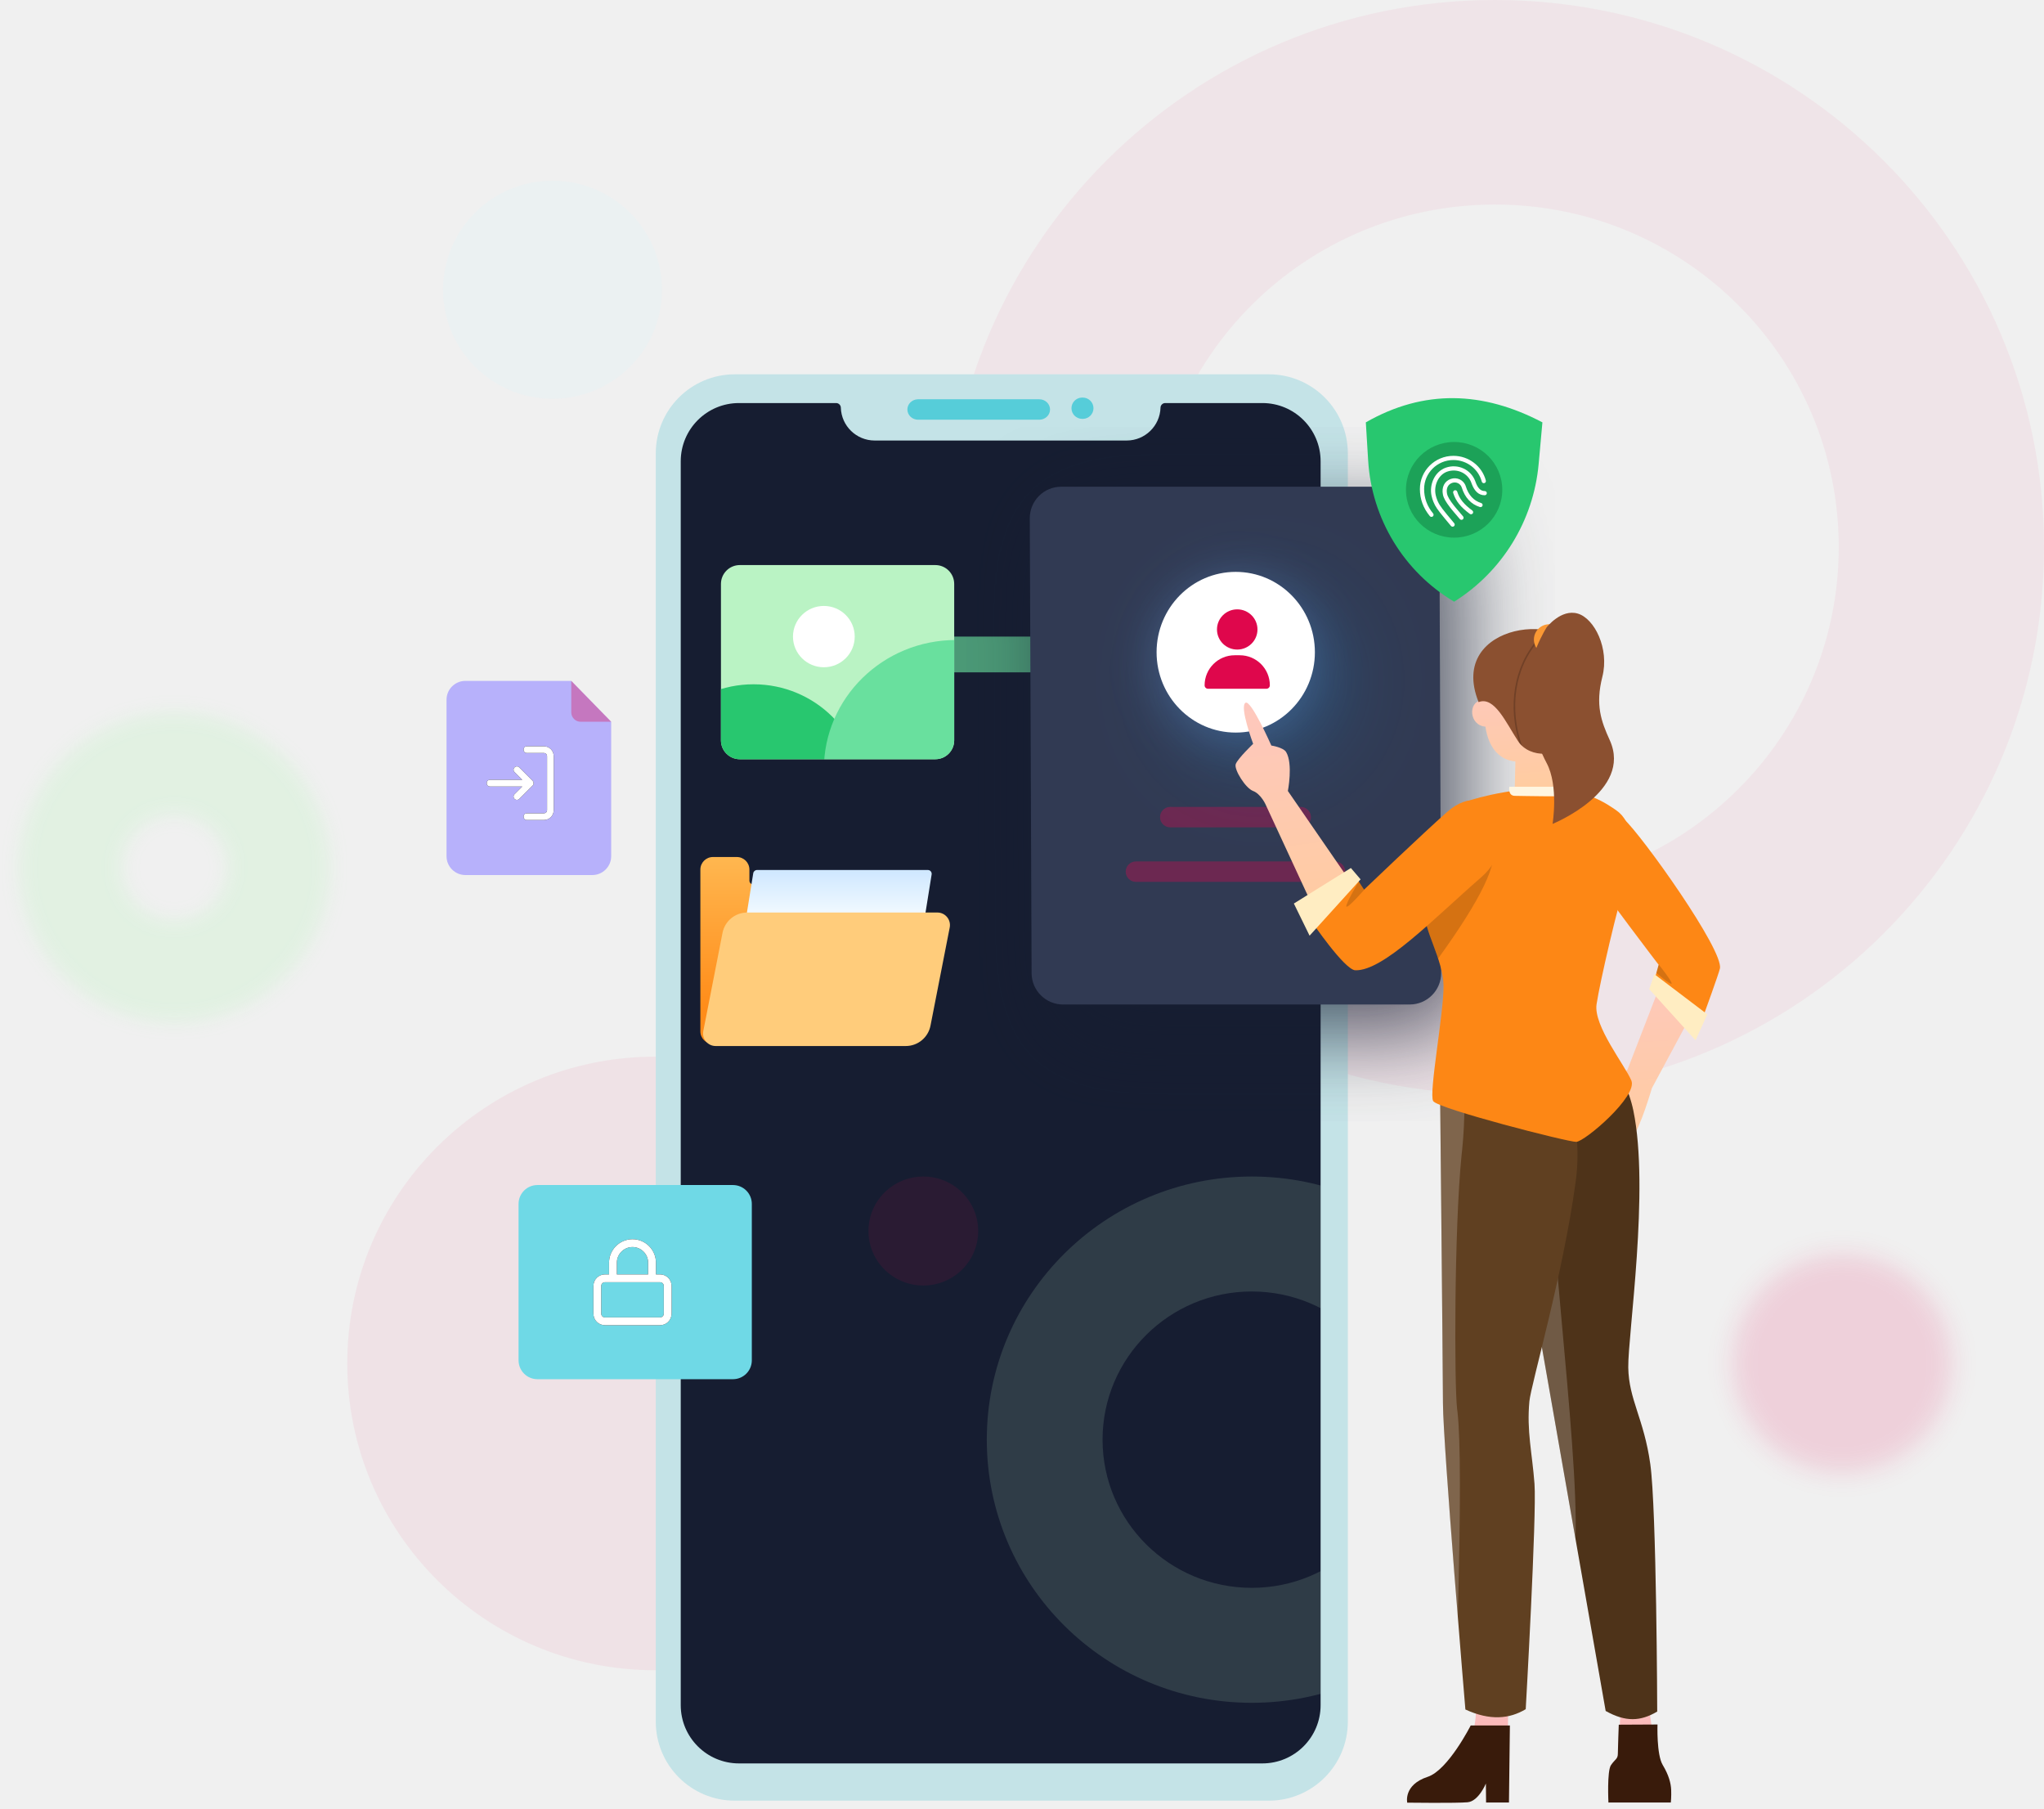
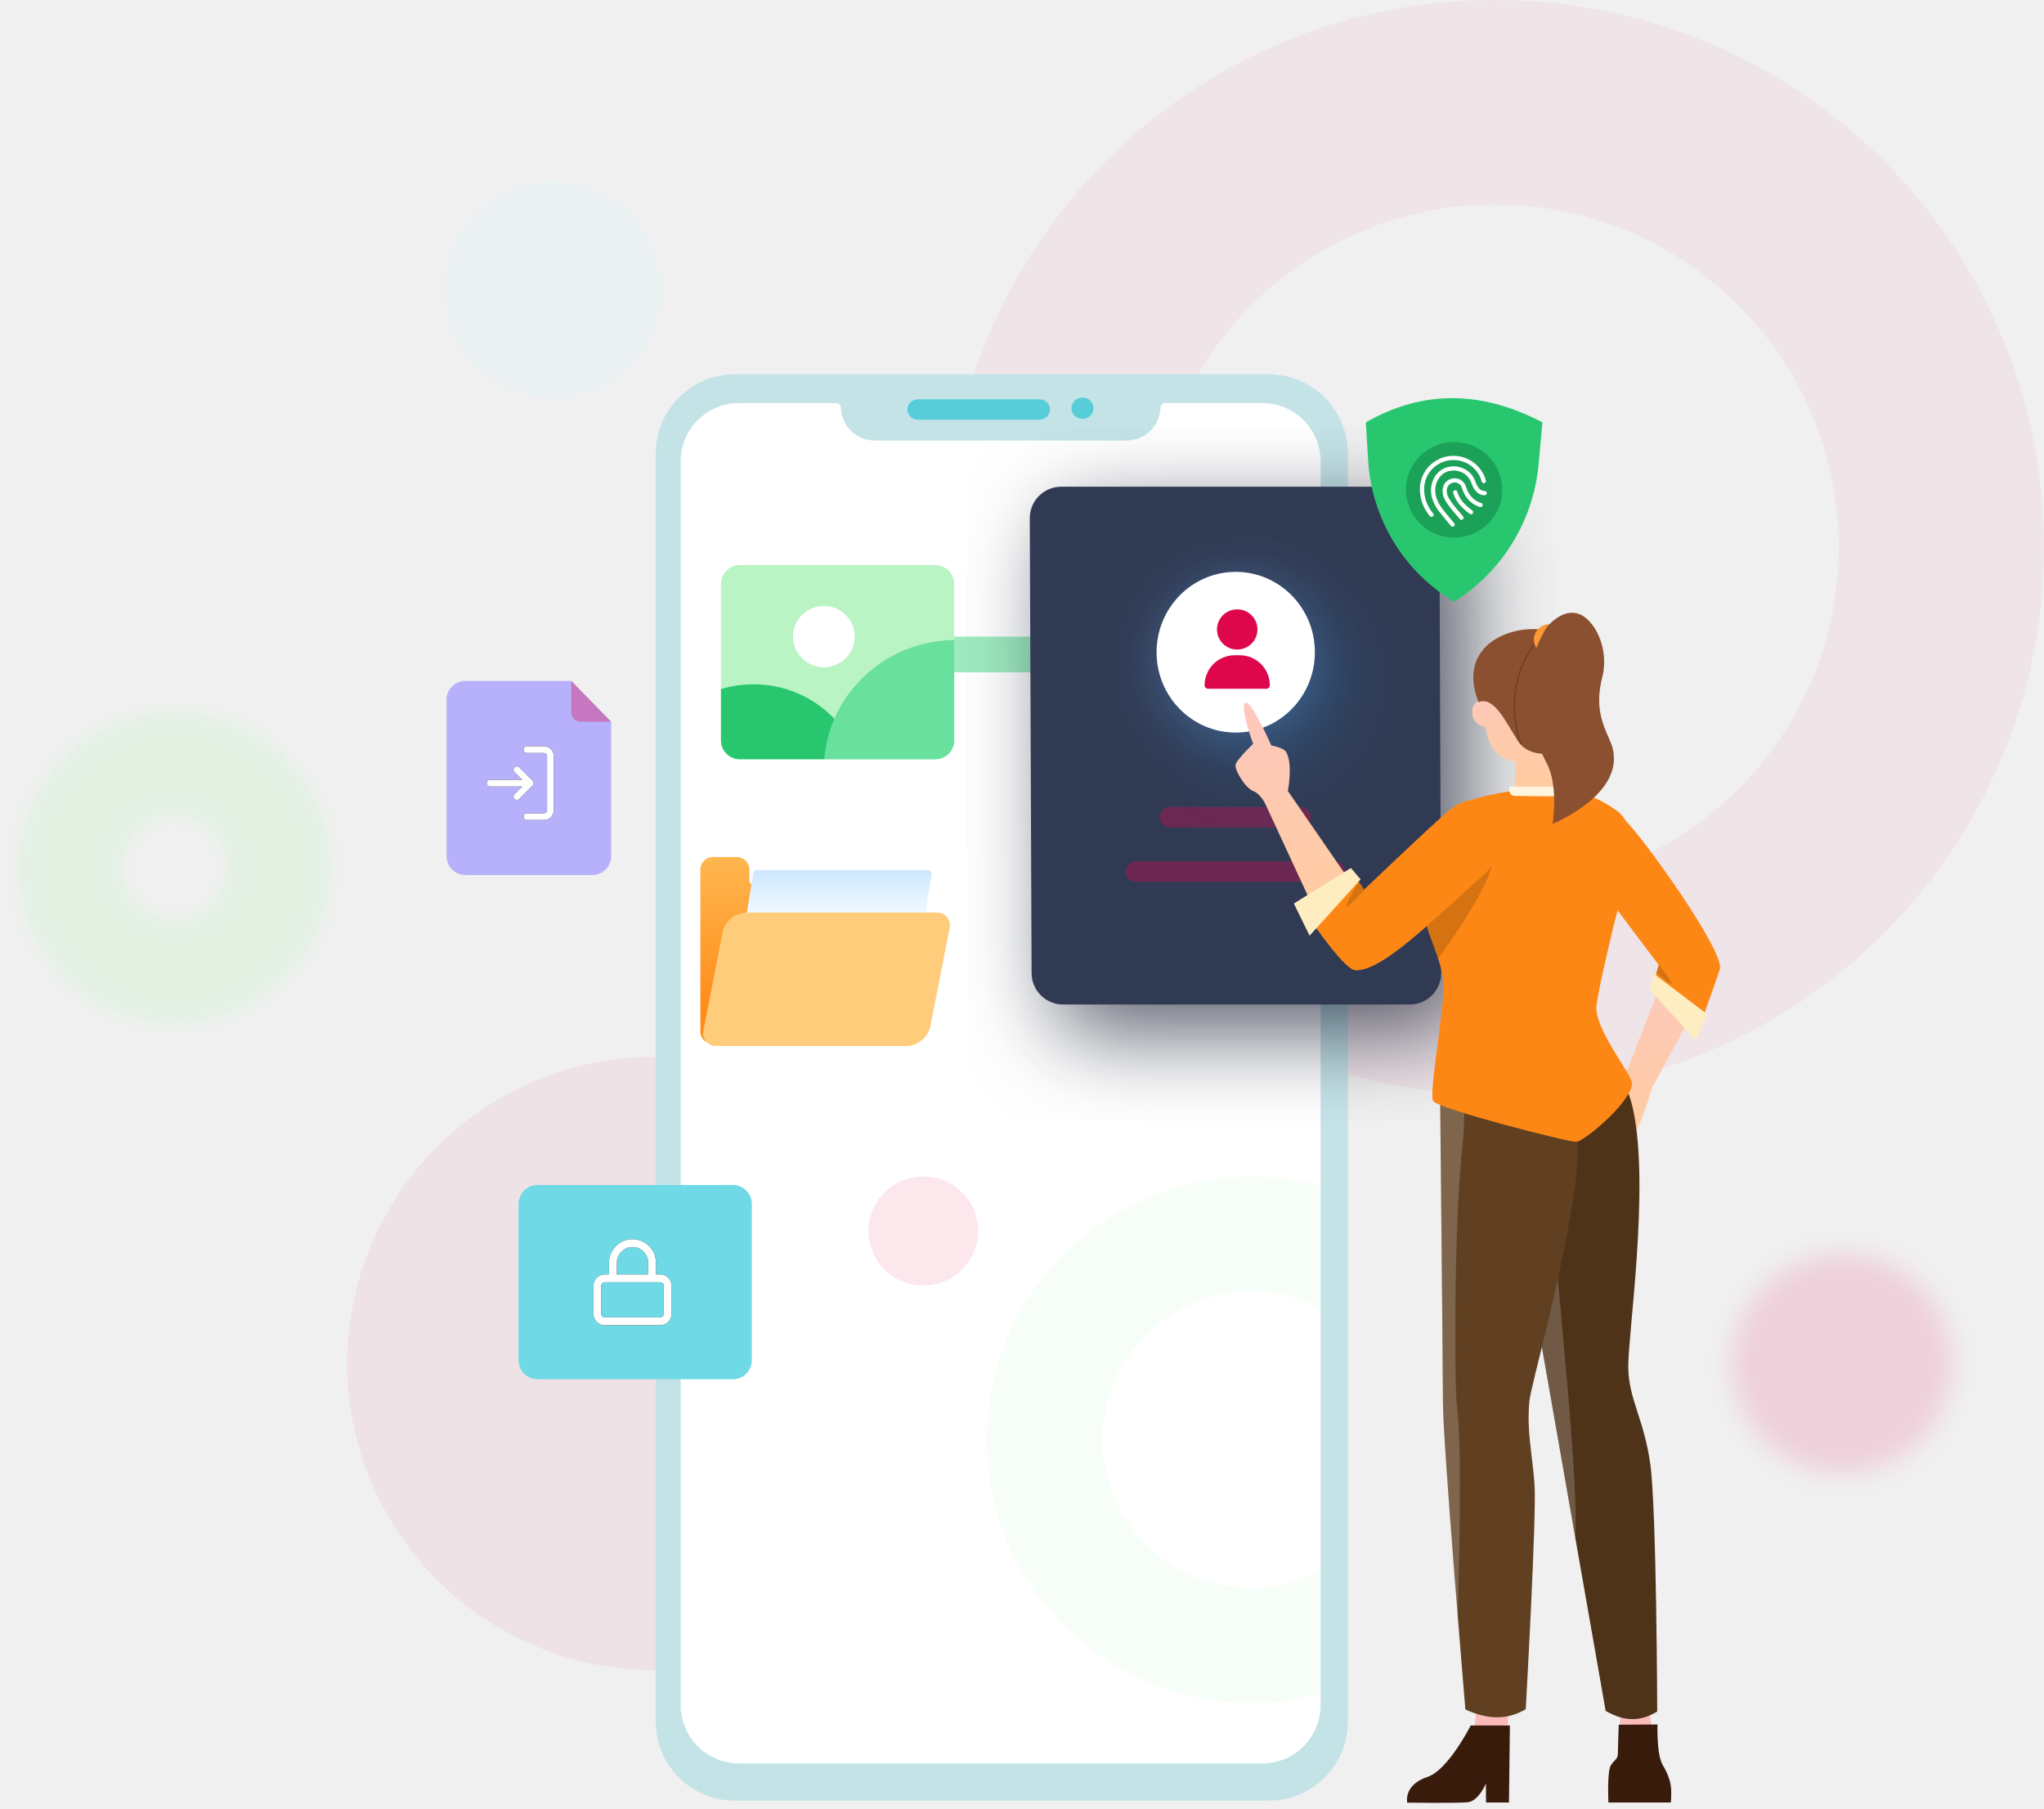
<svg xmlns="http://www.w3.org/2000/svg" width="650" height="575" viewBox="0 0 650 575" fill="none">
  <g id="Illustration">
    <g id="Shape">
      <path id="Oval" opacity="0.053" fill-rule="evenodd" clip-rule="evenodd" d="M650 173.93C650 77.871 571.829 0 475.402 0C378.974 0 300.804 77.871 300.804 173.93C300.804 269.988 378.974 347.859 475.402 347.859C571.829 347.859 650 269.988 650 173.93ZM366.074 173.93C366.074 113.781 415.022 65.02 475.402 65.02C535.782 65.02 584.729 113.781 584.729 173.93C584.729 234.078 535.782 282.839 475.402 282.839C415.022 282.839 366.074 234.078 366.074 173.93Z" fill="#df074c" />
      <g id="Oval_2" opacity="0.141" filter="url(#filter0_f)">
        <path fill-rule="evenodd" clip-rule="evenodd" d="M104.993 275.795C104.993 248.563 82.833 226.488 55.497 226.488C28.16 226.488 6 248.563 6 275.795C6 303.027 28.16 325.102 55.497 325.102C82.833 325.102 104.993 303.027 104.993 275.795ZM38.635 275.795C38.635 266.518 46.184 258.998 55.497 258.998C64.809 258.998 72.358 266.518 72.358 275.795C72.358 285.072 64.809 292.592 55.497 292.592C46.184 292.592 38.635 285.072 38.635 275.795Z" fill="#8BF78F" />
      </g>
      <ellipse id="Oval_3" cx="208.338" cy="433.469" rx="97.905" ry="97.531" fill="#df074c" fill-opacity="0.061" />
      <ellipse id="Oval_4" opacity="0.141" cx="175.702" cy="92.112" rx="34.811" ry="34.678" fill="#CEF5FF" />
      <g id="Oval_5" filter="url(#filter1_f)">
        <ellipse cx="585.818" cy="433.469" rx="34.811" ry="34.678" fill="#df074c" fill-opacity="0.136" />
      </g>
    </g>
    <g id="File Organizer">
      <g id="Phone3">
        <path id="Rectangle" fill-rule="evenodd" clip-rule="evenodd" d="M208.539 144.137C208.539 130.254 219.793 119 233.676 119H403.481C417.364 119 428.618 130.254 428.618 144.137V547.336C428.618 561.218 417.364 572.473 403.481 572.473H233.676C219.793 572.473 208.539 561.218 208.539 547.336V144.137Z" fill="#C4E3E7" />
        <g id="Group 48">
-           <path id="Rectangle_2" fill-rule="evenodd" clip-rule="evenodd" d="M216.477 146.66C216.477 136.431 224.769 128.138 234.999 128.138H265.888C266.701 128.138 267.366 128.784 267.39 129.597V129.597C267.559 135.419 272.328 140.051 278.153 140.051H358.284C364.108 140.051 368.877 135.419 369.047 129.597V129.597C369.07 128.784 369.736 128.138 370.548 128.138H401.438C411.667 128.138 419.96 136.431 419.96 146.66V542.105C419.96 552.334 411.667 560.627 401.438 560.627H234.999C224.769 560.627 216.477 552.334 216.477 542.105V146.66Z" fill="#161D31" />
+           <path id="Rectangle_2" fill-rule="evenodd" clip-rule="evenodd" d="M216.477 146.66C216.477 136.431 224.769 128.138 234.999 128.138H265.888C266.701 128.138 267.366 128.784 267.39 129.597V129.597C267.559 135.419 272.328 140.051 278.153 140.051H358.284C364.108 140.051 368.877 135.419 369.047 129.597V129.597C369.07 128.784 369.736 128.138 370.548 128.138H401.438C411.667 128.138 419.96 136.431 419.96 146.66V542.105C419.96 552.334 411.667 560.627 401.438 560.627H234.999C224.769 560.627 216.477 552.334 216.477 542.105V146.66Z" fill="#fff" />
          <mask id="mask0" mask-type="alpha" maskUnits="userSpaceOnUse" x="216" y="128" width="204" height="433">
            <path id="Rectangle_3" fill-rule="evenodd" clip-rule="evenodd" d="M216.477 146.66C216.477 136.431 224.769 128.138 234.999 128.138H265.888C266.701 128.138 267.366 128.784 267.39 129.597V129.597C267.559 135.419 272.328 140.051 278.153 140.051H358.284C364.108 140.051 368.877 135.419 369.047 129.597V129.597C369.07 128.784 369.736 128.138 370.548 128.138H401.438C411.667 128.138 419.96 136.431 419.96 146.66V542.105C419.96 552.334 411.667 560.627 401.438 560.627H234.999C224.769 560.627 216.477 552.334 216.477 542.105V146.66Z" fill="white" />
          </mask>
          <g mask="url(#mask0)">
            <ellipse id="Oval_6" opacity="0.099" cx="293.623" cy="391.368" rx="17.453" ry="17.328" fill="#df074c" />
            <path id="Oval_7" opacity="0.141" fill-rule="evenodd" clip-rule="evenodd" d="M398.068 374.04C444.606 374.04 482.333 411.496 482.333 457.7C482.333 503.904 444.606 541.359 398.068 541.359C351.53 541.359 313.803 503.904 313.803 457.7C313.803 411.496 351.53 374.04 398.068 374.04ZM398.068 410.59C371.862 410.59 350.618 431.682 350.618 457.7C350.618 483.717 371.862 504.809 398.068 504.809C424.274 504.809 445.518 483.717 445.518 457.7C445.518 431.682 424.274 410.59 398.068 410.59Z" fill="#C8F5D0" />
            <path id="Rectangle_4" fill-rule="evenodd" clip-rule="evenodd" d="M241.264 208.075C241.264 204.934 243.809 202.389 246.949 202.389H391.019C394.159 202.389 396.704 204.934 396.704 208.075V208.075C396.704 211.215 394.159 213.76 391.019 213.76H246.949C243.809 213.76 241.264 211.215 241.264 208.075V208.075Z" fill="#68DE9E" fill-opacity="0.642" />
          </g>
        </g>
        <path id="Path" d="M330.508 126.939C332.39 126.939 333.916 128.394 333.916 130.188C333.916 131.942 332.457 133.372 330.632 133.435L330.508 133.437H291.962C290.08 133.437 288.554 131.982 288.554 130.188C288.554 128.433 290.013 127.004 291.838 126.941L291.962 126.939H330.508Z" fill="#56CDD9" />
        <path id="Path_2" d="M344.322 126.397C346.205 126.397 347.731 127.913 347.731 129.782C347.731 131.609 346.272 133.099 344.447 133.164L344.322 133.166H344.143C342.261 133.166 340.734 131.651 340.734 129.782C340.734 127.954 342.193 126.465 344.018 126.4L344.143 126.397H344.322Z" fill="#56CDD9" />
      </g>
      <g id="Icon54">
        <g id="Group 37">
          <path id="Rectangle_5" fill-rule="evenodd" clip-rule="evenodd" d="M222.72 276.463C222.72 274.254 224.511 272.463 226.72 272.463L234.313 272.463C236.523 272.463 238.313 274.254 238.313 276.463V279.966C238.313 280.639 238.859 281.185 239.533 281.185H289.542C291.751 281.185 293.542 282.976 293.542 285.185V327.883C293.542 330.092 291.751 331.883 289.542 331.883H226.72C224.511 331.883 222.72 330.092 222.72 327.883V276.463Z" fill="url(#paint0_linear)" />
          <path id="Rectangle_6" fill-rule="evenodd" clip-rule="evenodd" d="M239.536 277.616C239.631 277.025 240.141 276.59 240.739 276.59H295.061C295.812 276.59 296.384 277.261 296.265 278.003L288.105 328.794C288.01 329.385 287.5 329.82 286.901 329.82H232.579C231.829 329.82 231.256 329.149 231.375 328.408L239.536 277.616Z" fill="url(#paint1_linear)" />
          <path id="Rectangle_7" fill-rule="evenodd" clip-rule="evenodd" d="M298.086 290.108C300.604 290.108 302.496 292.406 302.012 294.877L295.899 326.091C295.163 329.845 291.873 332.554 288.048 332.554H227.579C225.061 332.554 223.17 330.256 223.654 327.785L229.767 296.57C230.502 292.816 233.792 290.108 237.617 290.108L298.086 290.108Z" fill="#FFCC7B" />
        </g>
      </g>
      <g id="Group 28">
        <path id="Rectangle_8" fill-rule="evenodd" clip-rule="evenodd" d="M142 222.468C142 219.154 144.686 216.468 148 216.468H181.667L194.359 229.463V272.197C194.359 275.511 191.673 278.197 188.359 278.197H148C144.686 278.197 142 275.511 142 272.197V222.468Z" fill="#B7B1FB" />
        <g id="Icon">
          <path id="Mask" fill-rule="evenodd" clip-rule="evenodd" d="M176.099 257.505V240.458C176.099 238.647 174.714 237.262 172.903 237.262H167.575C166.935 237.262 166.509 237.688 166.509 238.327C166.509 238.966 166.935 239.393 167.575 239.393H172.903C173.542 239.393 173.968 239.819 173.968 240.458V257.505C173.968 258.144 173.542 258.57 172.903 258.57H167.575C166.935 258.57 166.509 258.996 166.509 259.636C166.509 260.275 166.935 260.701 167.575 260.701H172.903C174.714 260.701 176.099 259.316 176.099 257.505ZM169.599 248.555C169.706 248.875 169.706 249.194 169.599 249.408C169.599 249.514 169.493 249.621 169.386 249.727L165.124 253.989C164.91 254.202 164.591 254.308 164.378 254.308C164.165 254.308 163.845 254.202 163.632 253.989C163.205 253.563 163.205 252.923 163.632 252.497L166.083 250.047H155.853C155.213 250.047 154.787 249.621 154.787 248.981C154.787 248.342 155.213 247.916 155.853 247.916H166.083L163.632 245.465C163.205 245.039 163.205 244.4 163.632 243.974C164.058 243.548 164.697 243.548 165.124 243.974L169.386 248.236C169.439 248.289 169.466 248.342 169.493 248.395C169.519 248.449 169.546 248.502 169.599 248.555Z" fill="black" />
          <mask id="mask1" mask-type="alpha" maskUnits="userSpaceOnUse" x="154" y="237" width="23" height="24">
            <path id="Mask_2" fill-rule="evenodd" clip-rule="evenodd" d="M176.099 257.505V240.458C176.099 238.647 174.714 237.262 172.903 237.262H167.575C166.935 237.262 166.509 237.688 166.509 238.327C166.509 238.966 166.935 239.393 167.575 239.393H172.903C173.542 239.393 173.968 239.819 173.968 240.458V257.505C173.968 258.144 173.542 258.57 172.903 258.57H167.575C166.935 258.57 166.509 258.996 166.509 259.636C166.509 260.275 166.935 260.701 167.575 260.701H172.903C174.714 260.701 176.099 259.316 176.099 257.505ZM169.599 248.555C169.706 248.875 169.706 249.194 169.599 249.408C169.599 249.514 169.493 249.621 169.386 249.727L165.124 253.989C164.91 254.202 164.591 254.308 164.378 254.308C164.165 254.308 163.845 254.202 163.632 253.989C163.205 253.563 163.205 252.923 163.632 252.497L166.083 250.047H155.853C155.213 250.047 154.787 249.621 154.787 248.981C154.787 248.342 155.213 247.916 155.853 247.916H166.083L163.632 245.465C163.205 245.039 163.205 244.4 163.632 243.974C164.058 243.548 164.697 243.548 165.124 243.974L169.386 248.236C169.439 248.289 169.466 248.342 169.493 248.395C169.519 248.449 169.546 248.502 169.599 248.555Z" fill="white" />
          </mask>
          <g mask="url(#mask1)">
            <g id="Icon Color">
              <rect id="ð¨ Icon Color" x="152.656" y="236.196" width="25.575" height="25.57" fill="white" />
            </g>
          </g>
        </g>
        <path id="Path_3" opacity="0.34" d="M194.358 229.463H184.666C183.009 229.463 181.666 228.12 181.666 226.463V216.468L194.358 229.463Z" fill="#df074c" />
      </g>
      <g id="Group">
        <path id="Rectangle_9" fill-rule="evenodd" clip-rule="evenodd" d="M164.907 382.748C164.907 379.434 167.594 376.748 170.907 376.748H233.082C236.396 376.748 239.082 379.434 239.082 382.748V432.477C239.082 435.791 236.396 438.477 233.082 438.477H170.907C167.594 438.477 164.907 435.791 164.907 432.477V382.748Z" fill="#6FD9E6" />
        <g id="Icon_2">
          <path id="Mask_3" fill-rule="evenodd" clip-rule="evenodd" d="M209.841 405.159H208.598V401.43C208.598 397.328 205.241 393.972 201.138 393.972C197.036 393.972 193.679 397.328 193.679 401.43V405.159H192.436C190.322 405.159 188.706 406.774 188.706 408.888V417.589C188.706 419.702 190.322 421.317 192.436 421.317H209.841C211.954 421.317 213.57 419.702 213.57 417.589V408.888C213.57 406.774 211.954 405.159 209.841 405.159ZM196.165 401.43C196.165 398.695 198.403 396.458 201.138 396.458C203.873 396.458 206.111 398.695 206.111 401.43V405.159H196.165V401.43ZM209.841 418.831C210.587 418.831 211.084 418.334 211.084 417.589V408.888C211.084 408.142 210.587 407.645 209.841 407.645H192.436C191.69 407.645 191.192 408.142 191.192 408.888V417.589C191.192 418.334 191.69 418.831 192.436 418.831H209.841Z" fill="black" />
          <mask id="mask2" mask-type="alpha" maskUnits="userSpaceOnUse" x="188" y="393" width="26" height="29">
            <path id="Mask_4" fill-rule="evenodd" clip-rule="evenodd" d="M209.841 405.159H208.598V401.43C208.598 397.328 205.241 393.972 201.138 393.972C197.036 393.972 193.679 397.328 193.679 401.43V405.159H192.436C190.322 405.159 188.706 406.774 188.706 408.888V417.589C188.706 419.702 190.322 421.317 192.436 421.317H209.841C211.954 421.317 213.57 419.702 213.57 417.589V408.888C213.57 406.774 211.954 405.159 209.841 405.159ZM196.165 401.43C196.165 398.695 198.403 396.458 201.138 396.458C203.873 396.458 206.111 398.695 206.111 401.43V405.159H196.165V401.43ZM209.841 418.831C210.587 418.831 211.084 418.334 211.084 417.589V408.888C211.084 408.142 210.587 407.645 209.841 407.645H192.436C191.69 407.645 191.192 408.142 191.192 408.888V417.589C191.192 418.334 191.69 418.831 192.436 418.831H209.841Z" fill="white" />
          </mask>
          <g mask="url(#mask2)">
            <g id="Icon Color_2">
              <rect id="ð¨ Icon Color_2" x="186.22" y="392.729" width="29.837" height="29.832" fill="white" />
            </g>
          </g>
        </g>
      </g>
      <g id="Group 34">
        <path id="Rectangle_10" d="M229.265 185.646C229.265 182.333 231.951 179.646 235.265 179.646H297.44C300.754 179.646 303.44 182.333 303.44 185.646V235.376C303.44 238.69 300.754 241.376 297.44 241.376H235.265C231.951 241.376 229.265 238.69 229.265 235.376V185.646Z" fill="#BAF3C4" />
        <mask id="mask3" mask-type="alpha" maskUnits="userSpaceOnUse" x="229" y="179" width="75" height="63">
          <path id="Rectangle_11" d="M229.265 185.646C229.265 182.333 231.951 179.646 235.265 179.646H297.44C300.754 179.646 303.44 182.333 303.44 185.646V235.376C303.44 238.69 300.754 241.376 297.44 241.376H235.265C231.951 241.376 229.265 238.69 229.265 235.376V185.646Z" fill="white" />
        </mask>
        <g mask="url(#mask3)">
          <ellipse id="Oval_8" cx="261.989" cy="202.389" rx="9.817" ry="9.747" fill="white" />
          <ellipse id="Oval_9" cx="239.627" cy="252.747" rx="35.451" ry="35.197" fill="#28C76F" />
          <ellipse id="Oval_10" cx="303.986" cy="244.625" rx="41.996" ry="41.153" fill="#69E09E" />
        </g>
      </g>
      <g id="Group 23">
        <g id="Rectangle_12" filter="url(#filter2_d)">
          <path fill-rule="evenodd" clip-rule="evenodd" d="M327.477 164.778C327.455 159.239 331.939 154.738 337.477 154.738H447.72C453.227 154.738 457.698 159.191 457.72 164.698L458.295 309.31C458.317 314.848 453.833 319.35 448.295 319.35H338.052C332.545 319.35 328.074 314.897 328.052 309.39L327.477 164.778Z" fill="#313A53" />
        </g>
        <path id="Rectangle_13" opacity="0.34" d="M368.889 259.786C368.889 257.992 370.343 256.537 372.138 256.537H413.635C415.43 256.537 416.884 257.992 416.884 259.786V259.786C416.884 261.581 415.43 263.035 413.635 263.035H372.138C370.343 263.035 368.889 261.581 368.889 259.786V259.786Z" fill="#df074c" />
        <path id="Rectangle_14" opacity="0.34" d="M357.98 277.114C357.98 275.32 359.435 273.865 361.229 273.865H424.543C426.338 273.865 427.792 275.32 427.792 277.114V277.114C427.792 278.908 426.338 280.363 424.543 280.363H361.229C359.435 280.363 357.98 278.908 357.98 277.114V277.114Z" fill="#df074c" />
        <g id="Icon8">
          <g id="Oval_11" filter="url(#filter3_dd)">
            <ellipse cx="392.968" cy="207.357" rx="25.17" ry="25.545" fill="white" />
          </g>
          <g id="Group 70">
            <path id="Combined Shape" fill-rule="evenodd" clip-rule="evenodd" d="M393.443 206.51C396.999 206.51 399.882 203.648 399.882 200.117C399.882 196.587 396.999 193.725 393.443 193.725C389.887 193.725 387.004 196.587 387.004 200.117C387.004 203.648 389.887 206.51 393.443 206.51ZM392.631 208.32C387.35 208.32 383.069 212.601 383.069 217.881C383.069 218.485 383.559 218.974 384.162 218.974H402.724C403.327 218.974 403.817 218.485 403.817 217.881C403.817 212.601 399.536 208.32 394.255 208.32H392.631Z" fill="#df074c" />
          </g>
        </g>
      </g>
      <g id="Wom3.5">
        <g id="RArm">
          <path id="Path_4" fill-rule="evenodd" clip-rule="evenodd" d="M517.545 340.072C517.545 340.072 505.347 352.052 506.095 353.223C506.843 354.403 512.99 351.663 512.99 351.663C512.99 351.663 505.321 364.247 506.899 365.214C508.476 366.181 516.545 364.223 519.019 361.629C521.494 359.035 525.312 345.945 525.312 345.945L543.865 311.45L530.41 306.827L517.545 340.072Z" fill="url(#paint2_linear)" />
          <path id="Path_5" fill-rule="evenodd" clip-rule="evenodd" d="M505.088 276.306C510.211 284.208 527.455 306.729 527.455 306.729L526.198 311.222L542.045 322.008C542.045 322.008 546.547 309.66 546.938 307.923C548.226 302.193 522.192 265.626 516.362 260.342C507.184 252.022 497.26 264.229 505.088 276.306Z" fill="#FD8715" />
          <path id="Path_6" fill-rule="evenodd" clip-rule="evenodd" d="M531.576 312.707C531.872 312.135 527.48 306.648 527.48 306.648L526.736 309.316C526.736 309.316 531.281 313.28 531.576 312.707Z" fill="black" fill-opacity="0.16" />
          <path id="Path 70" fill-rule="evenodd" clip-rule="evenodd" d="M526.1 309.714L542.936 322.479L539.184 330.734L524.464 314.478L526.1 309.714Z" fill="#FFEDC2" />
        </g>
        <g id="RLeg">
          <path id="Path_7" fill-rule="evenodd" clip-rule="evenodd" d="M515.472 542.024L514.537 557.842L526.524 558.152L524.271 542.024H515.472Z" fill="url(#paint3_linear)" />
          <path id="Path_8" fill-rule="evenodd" clip-rule="evenodd" d="M527.092 548.256C527.092 548.256 526.756 557.782 528.743 561.108C530.743 564.433 531.348 567.012 531.437 569.001C531.531 571.133 531.328 573.065 531.328 573.065H511.488C511.488 573.065 510.991 563.042 512.305 561.152C513.619 559.263 514.481 559.23 514.481 557.56C514.492 555.89 514.776 548.318 514.776 548.318L527.092 548.256Z" fill="#391B0B" />
          <path id="Path_9" fill-rule="evenodd" clip-rule="evenodd" d="M473.239 330.841L504.336 327.485L504.793 327.906C507.009 330.003 516.641 339.739 519.408 353.048C524.633 378.173 517.64 424.578 517.795 434.753C517.943 444.929 522.786 451.069 524.799 465.456C526.811 479.843 527.001 544.143 527.001 544.143C521.665 547.283 516.97 547.507 510.607 543.955L473.239 330.841Z" fill="#4E3319" />
          <path id="Path_10" fill-rule="evenodd" clip-rule="evenodd" d="M501.016 489.256L473.239 330.841L490.529 328.975C491.299 384.008 502.052 458.397 501.016 489.256Z" fill="white" fill-opacity="0.192" />
        </g>
        <g id="LLeg">
          <path id="Path_11" fill-rule="evenodd" clip-rule="evenodd" d="M479.609 540.361L469.387 540.526C469.387 540.526 470.059 551.06 466.128 554.628L465.913 554.815C461.168 558.764 479.476 557.339 479.476 557.339L479.609 540.361Z" fill="url(#paint4_linear)" />
          <path id="Path_12" fill-rule="evenodd" clip-rule="evenodd" d="M480.151 548.573L479.857 573.056L472.578 573.061L472.515 567.028C472.515 567.028 470.219 572.653 466.71 572.978C463.191 573.303 447.509 573.104 447.509 573.104C447.509 573.104 446.206 567.456 454.012 564.891C460.505 562.759 467.684 548.573 467.684 548.573H480.151Z" fill="#391B0B" />
          <path id="Path_13" fill-rule="evenodd" clip-rule="evenodd" d="M457.814 333.019L492.733 331.844L492.994 332.323C494.688 335.514 503.972 354.195 501.106 375.428C497.082 405.232 486.853 440.171 486.352 445.509C485.459 455.025 487.245 461.915 487.977 471.744C488.709 481.573 485.185 543.391 485.185 543.391C480.003 546.485 473.837 547.092 465.998 543.484C465.998 543.484 458.921 459.518 458.869 446.229C458.817 432.941 457.814 333.019 457.814 333.019Z" fill="#604021" />
          <path id="Path_14" fill-rule="evenodd" clip-rule="evenodd" d="M465 365.255L464.768 367.463C462.441 390.748 462.458 440.198 463.36 447.824L463.483 448.807C464.483 457.412 464.515 479.26 463.58 514.35L462.364 499.208C460.058 470.072 458.893 452.412 458.869 446.229L458.827 439.83C458.626 413.956 457.814 333.018 457.814 333.018L465.179 332.771C465.966 345.547 465.906 356.375 465 365.255Z" fill="white" fill-opacity="0.192" />
        </g>
        <g id="Head">
          <path id="Path_15" fill-rule="evenodd" clip-rule="evenodd" d="M471.13 222.653C466.834 223.12 467.138 230.619 472.368 231.011C473.437 238.24 477.25 241.684 481.898 242.083L481.64 253.018L502.199 253.006C502.199 253.006 496.41 245.281 496.699 234.706C496.987 224.13 496.505 214.196 496.505 214.196L469.876 214.67L471.13 222.653Z" fill="url(#paint5_linear)" />
          <path id="Path_16" fill-rule="evenodd" clip-rule="evenodd" d="M470.195 223.215C475.199 221.25 478.896 229.709 482.725 235.589C486.554 241.468 496.474 240.469 497.841 235.589C503.017 224.899 507.478 210.367 501.438 209.174C500.587 193.726 459.859 197.373 470.195 223.215Z" fill="#8B5030" />
          <path id="Combined Shape_2" fill-rule="evenodd" clip-rule="evenodd" d="M498.141 203.079H489.281H489.169L489.095 203.162C481.246 211.86 479.5 224.681 483.191 236.235C483.447 236.556 483.724 236.853 484.017 237.126C479.932 225.481 481.513 212.381 489.392 203.579H498.734C498.544 203.406 498.346 203.24 498.141 203.079Z" fill="black" fill-opacity="0.199" />
          <ellipse id="Oval_12" cx="492.697" cy="203.329" rx="4.909" ry="4.873" fill="#FB9934" />
        </g>
        <g id="Body">
          <path id="Path_17" fill-rule="evenodd" clip-rule="evenodd" d="M465.736 255.135C461.149 261.825 453.505 284.53 453.071 289.637C452.583 295.529 458.945 304.915 459.049 313.444C459.142 321.974 454.304 347.658 455.758 350.058C457.2 352.457 498.554 363.079 501.252 363.022C503.939 362.964 520.901 348.507 518.773 343.511C516.633 338.515 506.7 326.099 507.712 319.292C508.712 312.485 514.521 287.36 517.405 278.809C520.278 270.257 519.32 261.279 513.959 257.6C511.305 255.779 504.226 250.606 491.619 250.63C479.012 250.654 466.092 254.617 465.736 255.135Z" fill="#FD8715" />
          <path id="Path 68" fill-rule="evenodd" clip-rule="evenodd" d="M479.971 250.141C479.971 250.141 479.44 253.018 481.763 253.018C484.085 253.018 499.665 253.527 501.774 252.617C503.884 251.708 503.251 250.141 503.251 250.141H479.971Z" fill="#FFF6E1" />
          <path id="Path_18" fill-rule="evenodd" clip-rule="evenodd" d="M459.078 269.604L459.219 269.533C467.714 265.323 472.817 265.137 474.527 268.975C476.738 273.937 471.004 285.858 457.327 304.74C455.448 299.013 452.746 293.553 453.071 289.637C453.322 286.681 455.988 277.832 459.078 269.604Z" fill="black" fill-opacity="0.16" />
        </g>
        <g id="LArm">
          <path id="Path_19" fill-rule="evenodd" clip-rule="evenodd" d="M402.413 255.658C402.413 255.658 400.883 252.36 398.477 251.468C396.072 250.576 392.393 244.665 392.962 242.949C393.531 241.233 398.507 236.473 398.507 236.473C398.507 236.473 394.108 224.753 396.056 223.43C397.777 222.261 404.291 237.023 404.291 237.023C404.291 237.023 408.121 237.596 409.004 239.106C411.232 242.91 409.548 251.468 409.548 251.468L432.156 284.267L421.782 297.472L402.413 255.658Z" fill="url(#paint6_linear)" />
          <path id="Path_20" fill-rule="evenodd" clip-rule="evenodd" d="M460.125 258.201C452.479 264.945 433.777 282.836 433.777 282.836C433.777 282.836 430.999 278.609 430.999 278.609L417.013 292.828C417.013 292.828 427.563 308.364 430.999 308.473C439.95 308.756 455.989 291.976 471.068 278.874C484.588 267.126 474.377 245.631 460.125 258.201Z" fill="#FD8715" />
          <path id="Path_21" fill-rule="evenodd" clip-rule="evenodd" d="M433.832 282.857C433.832 282.857 428.586 288.881 428.153 288.224C427.72 287.567 432.11 280.244 432.11 280.244L433.832 282.857Z" fill="black" fill-opacity="0.16" />
          <path id="Path 69" fill-rule="evenodd" clip-rule="evenodd" d="M432.673 279.567L416.452 297.472L411.454 287.254L429.587 275.957L432.673 279.567Z" fill="#FFEDC2" />
        </g>
        <path id="Path_22" fill-rule="evenodd" clip-rule="evenodd" d="M491.835 199.45C491.835 199.45 496.429 193.51 501.733 195.069C507.037 196.627 511.834 206.18 509.556 215.159C507.29 224.14 509.159 229.262 511.909 235.315C519.295 251.595 493.721 261.933 493.721 261.933C493.721 261.933 495.717 249.869 491.835 242.584C487.838 235.082 485.568 225.461 485.568 219.574C485.568 209.336 491.835 199.45 491.835 199.45Z" fill="#8B5030" />
      </g>
      <g id="Group 39">
        <path id="Rectangle_15" fill-rule="evenodd" clip-rule="evenodd" d="M434.338 134.277C452.818 123.705 471.55 124.331 490.493 134.277L489.293 147.546C487.666 165.529 477.722 181.716 462.415 191.295V191.295V191.295C446.446 181.783 436.213 164.989 435.08 146.435L434.338 134.277Z" fill="#28C76F" />
        <ellipse id="Oval_13" cx="462.416" cy="155.723" rx="15.315" ry="15.205" fill="#1CA258" />
        <g id="Group 40">
          <path id="Path_23" fill-rule="evenodd" clip-rule="evenodd" d="M462.197 144.922C467.068 144.922 471.284 148.181 472.507 152.778C472.602 153.133 472.388 153.497 472.031 153.591C471.673 153.685 471.306 153.473 471.212 153.118C470.143 149.102 466.456 146.252 462.197 146.252C457.048 146.252 452.875 150.381 452.875 155.472C452.875 158.346 453.824 160.929 455.734 163.247C455.969 163.531 455.927 163.95 455.64 164.183C455.354 164.415 454.932 164.374 454.697 164.089C452.593 161.537 451.535 158.656 451.535 155.472C451.535 149.645 456.309 144.922 462.197 144.922Z" fill="white" />
          <path id="Path_24" fill-rule="evenodd" clip-rule="evenodd" d="M459.827 148.663C463.619 147.367 467.713 149.243 469.112 152.912L469.188 153.122C469.907 155.195 470.885 156.133 472.136 156.117C472.506 156.112 472.81 156.406 472.814 156.774C472.819 157.141 472.523 157.443 472.153 157.447C470.288 157.471 468.903 156.203 468.011 153.807L467.921 153.555C466.843 150.448 463.432 148.838 460.263 149.921C457.41 150.896 455.885 154.344 456.556 157.383C456.686 157.975 456.851 158.506 457.064 159.018L457.255 159.46C457.891 160.856 458.718 161.903 462.454 166.36C462.69 166.643 462.652 167.062 462.367 167.297C462.083 167.532 461.66 167.493 461.423 167.211L459.42 164.808C457.016 161.896 456.473 161.066 455.867 159.626L455.825 159.525C455.582 158.939 455.393 158.334 455.246 157.668C454.441 154.017 456.272 149.879 459.827 148.663Z" fill="white" />
          <path id="Path_25" fill-rule="evenodd" clip-rule="evenodd" d="M461.375 152.255C463.339 151.583 465.512 152.632 466.122 154.593C467.003 157.418 468.623 159.173 471.015 159.927C471.368 160.038 471.563 160.412 471.451 160.762C471.339 161.112 470.962 161.306 470.61 161.195C467.779 160.303 465.847 158.21 464.842 154.986C464.458 153.753 463.07 153.083 461.811 153.513C460.471 153.971 459.808 155.254 460.174 157.01C460.359 157.903 461.094 159.119 462.345 160.703L462.558 160.971C462.734 161.19 462.918 161.414 463.118 161.653L465.271 164.182C465.507 164.465 465.467 164.885 465.182 165.119C464.897 165.353 464.474 165.313 464.238 165.03L462.516 163.012L462.085 162.501C461.881 162.256 461.692 162.026 461.511 161.801L461.077 161.252C459.831 159.642 459.089 158.372 458.861 157.279C458.364 154.891 459.373 152.939 461.375 152.255Z" fill="white" />
          <path id="Path_26" fill-rule="evenodd" clip-rule="evenodd" d="M462.568 155.878C462.922 155.77 463.296 155.968 463.405 156.319C464.127 158.66 465.541 160.321 468.201 162.304C468.497 162.524 468.557 162.941 468.335 163.235C468.113 163.529 467.693 163.588 467.397 163.368C464.531 161.231 462.944 159.368 462.123 156.709C462.015 156.358 462.214 155.986 462.568 155.878Z" fill="white" />
        </g>
      </g>
    </g>
  </g>
  <defs>
    <filter id="filter0_f" x="0.563" y="221.051" width="109.866" height="109.487" filterUnits="userSpaceOnUse" color-interpolation-filters="sRGB">
      <feFlood flood-opacity="0" result="BackgroundImageFix" />
      <feBlend mode="normal" in="SourceGraphic" in2="BackgroundImageFix" result="shape" />
      <feGaussianBlur stdDeviation="2.718" result="effect1_foregroundBlur" />
    </filter>
    <filter id="filter1_f" x="542.852" y="390.637" width="85.931" height="85.665" filterUnits="userSpaceOnUse" color-interpolation-filters="sRGB">
      <feFlood flood-opacity="0" result="BackgroundImageFix" />
      <feBlend mode="normal" in="SourceGraphic" in2="BackgroundImageFix" result="shape" />
      <feGaussianBlur stdDeviation="4.077" result="effect1_foregroundBlur" />
    </filter>
    <filter id="filter2_d" x="307.478" y="135.738" width="186.818" height="220.612" filterUnits="userSpaceOnUse" color-interpolation-filters="sRGB">
      <feFlood flood-opacity="0" result="BackgroundImageFix" />
      <feColorMatrix in="SourceAlpha" type="matrix" values="0 0 0 0 0 0 0 0 0 0 0 0 0 0 0 0 0 0 127 0" />
      <feOffset dx="8" dy="9" />
      <feGaussianBlur stdDeviation="14" />
      <feColorMatrix type="matrix" values="0 0 0 0 0.086 0 0 0 0 0.114 0 0 0 0 0.192 0 0 0 0.7 0" />
      <feBlend mode="normal" in2="BackgroundImageFix" result="effect1_dropShadow" />
      <feBlend mode="normal" in="SourceGraphic" in2="effect1_dropShadow" result="shape" />
    </filter>
    <filter id="filter3_dd" x="347.798" y="162.812" width="106.341" height="107.09" filterUnits="userSpaceOnUse" color-interpolation-filters="sRGB">
      <feFlood flood-opacity="0" result="BackgroundImageFix" />
      <feColorMatrix in="SourceAlpha" type="matrix" values="0 0 0 0 0 0 0 0 0 0 0 0 0 0 0 0 0 0 127 0" />
      <feOffset dx="8" dy="9" />
      <feGaussianBlur stdDeviation="14" />
      <feColorMatrix type="matrix" values="0 0 0 0 0.076 0 0 0 0 0.583 0 0 0 0 0.879 0 0 0 0.229 0" />
      <feBlend mode="normal" in2="BackgroundImageFix" result="effect1_dropShadow" />
      <feColorMatrix in="SourceAlpha" type="matrix" values="0 0 0 0 0 0 0 0 0 0 0 0 0 0 0 0 0 0 127 0" />
      <feOffset dy="2" />
      <feGaussianBlur stdDeviation="7.5" />
      <feColorMatrix type="matrix" values="0 0 0 0 0.504 0 0 0 0 0.7 0 0 0 0 1 0 0 0 0.234 0" />
      <feBlend mode="normal" in2="effect1_dropShadow" result="effect2_dropShadow" />
      <feBlend mode="normal" in="SourceGraphic" in2="effect2_dropShadow" result="shape" />
    </filter>
    <linearGradient id="paint0_linear" x1="299.098" y1="320.699" x2="299.098" y2="251.956" gradientUnits="userSpaceOnUse">
      <stop stop-color="#FF8C19" />
      <stop offset="1" stop-color="#FFC967" />
    </linearGradient>
    <linearGradient id="paint1_linear" x1="290.964" y1="293.294" x2="290.964" y2="261.963" gradientUnits="userSpaceOnUse">
      <stop stop-color="#F8FDFF" />
      <stop offset="1" stop-color="#AAD4FF" />
    </linearGradient>
    <linearGradient id="paint2_linear" x1="502.994" y1="290.908" x2="507.069" y2="361.835" gradientUnits="userSpaceOnUse">
      <stop stop-color="#FDC6C6" />
      <stop offset="1" stop-color="#FFCCA1" />
    </linearGradient>
    <linearGradient id="paint3_linear" x1="512.463" y1="538.098" x2="514.125" y2="557.265" gradientUnits="userSpaceOnUse">
      <stop stop-color="#FDC6C6" />
      <stop offset="1" stop-color="#FAB2B2" />
    </linearGradient>
    <linearGradient id="paint4_linear" x1="462.622" y1="536.167" x2="464.195" y2="556.674" gradientUnits="userSpaceOnUse">
      <stop stop-color="#FDC6C6" />
      <stop offset="1" stop-color="#FAB2B2" />
    </linearGradient>
    <linearGradient id="paint5_linear" x1="462.262" y1="204.745" x2="465.66" y2="250.978" gradientUnits="userSpaceOnUse">
      <stop stop-color="#FDC6C6" />
      <stop offset="1" stop-color="#FFCCA1" />
    </linearGradient>
    <linearGradient id="paint6_linear" x1="386.111" y1="205.324" x2="396.752" y2="292.76" gradientUnits="userSpaceOnUse">
      <stop stop-color="#FDC6C6" />
      <stop offset="1" stop-color="#FFCCA1" />
    </linearGradient>
  </defs>
</svg>
